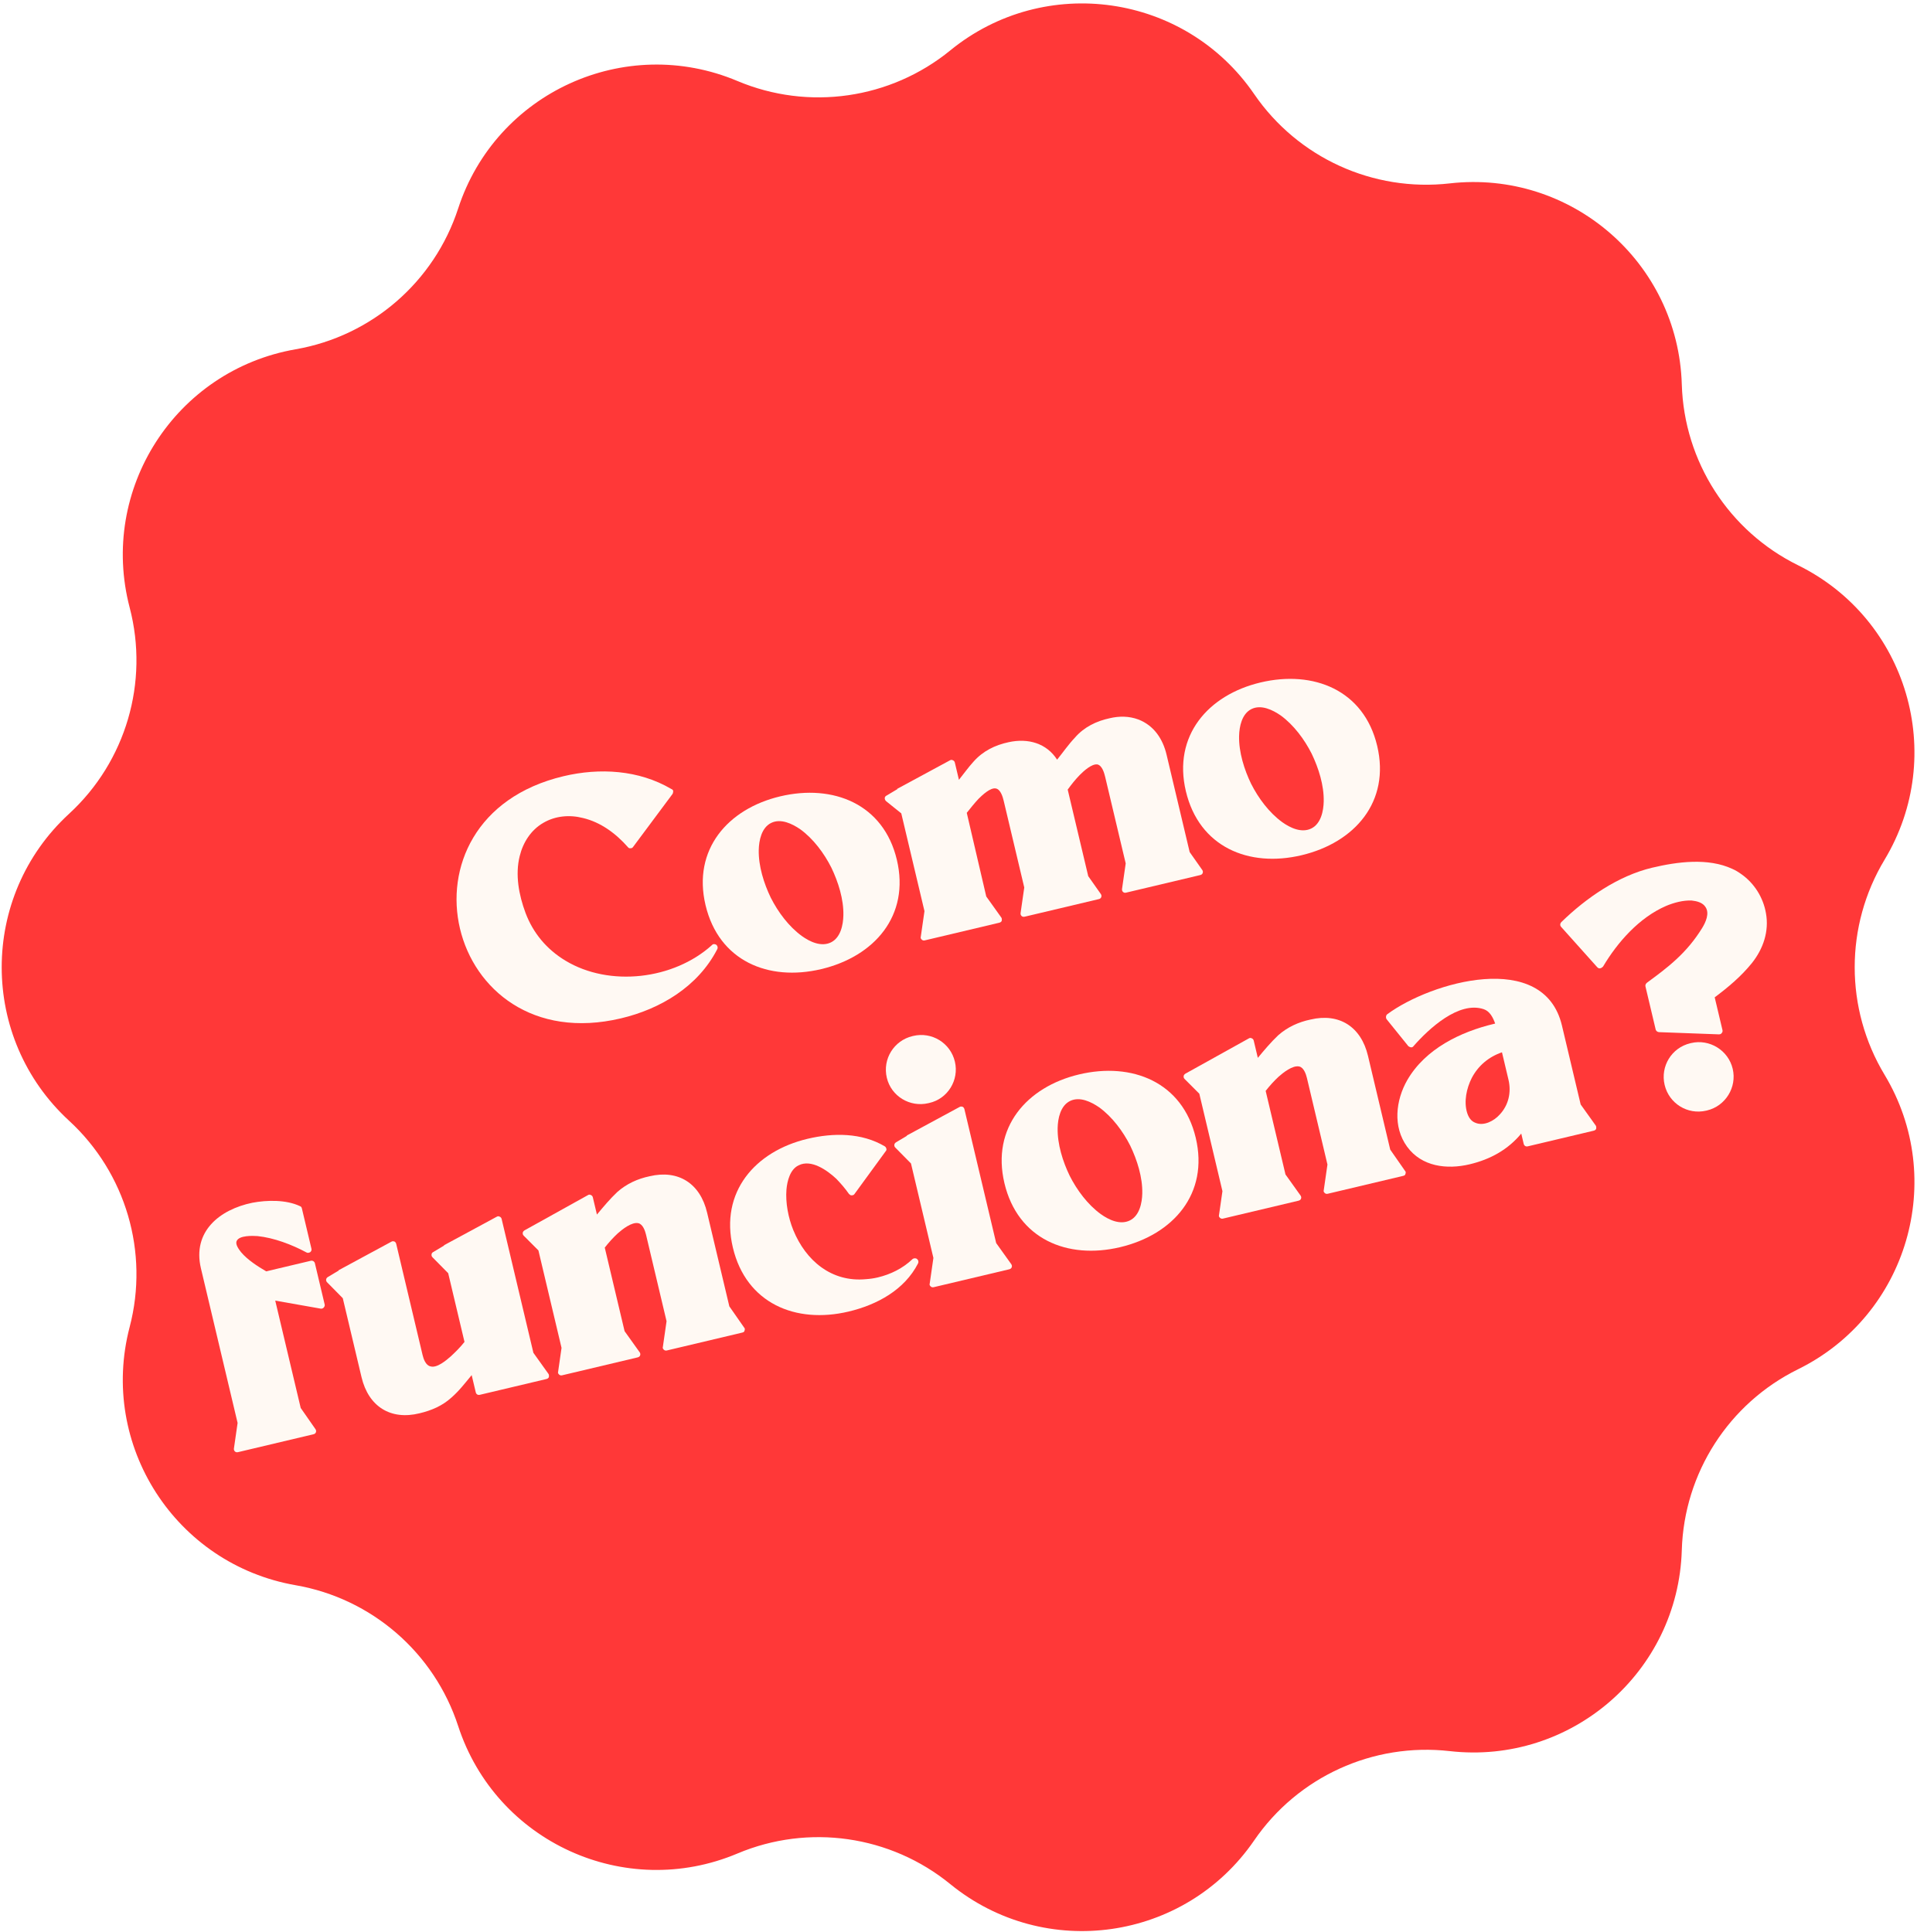
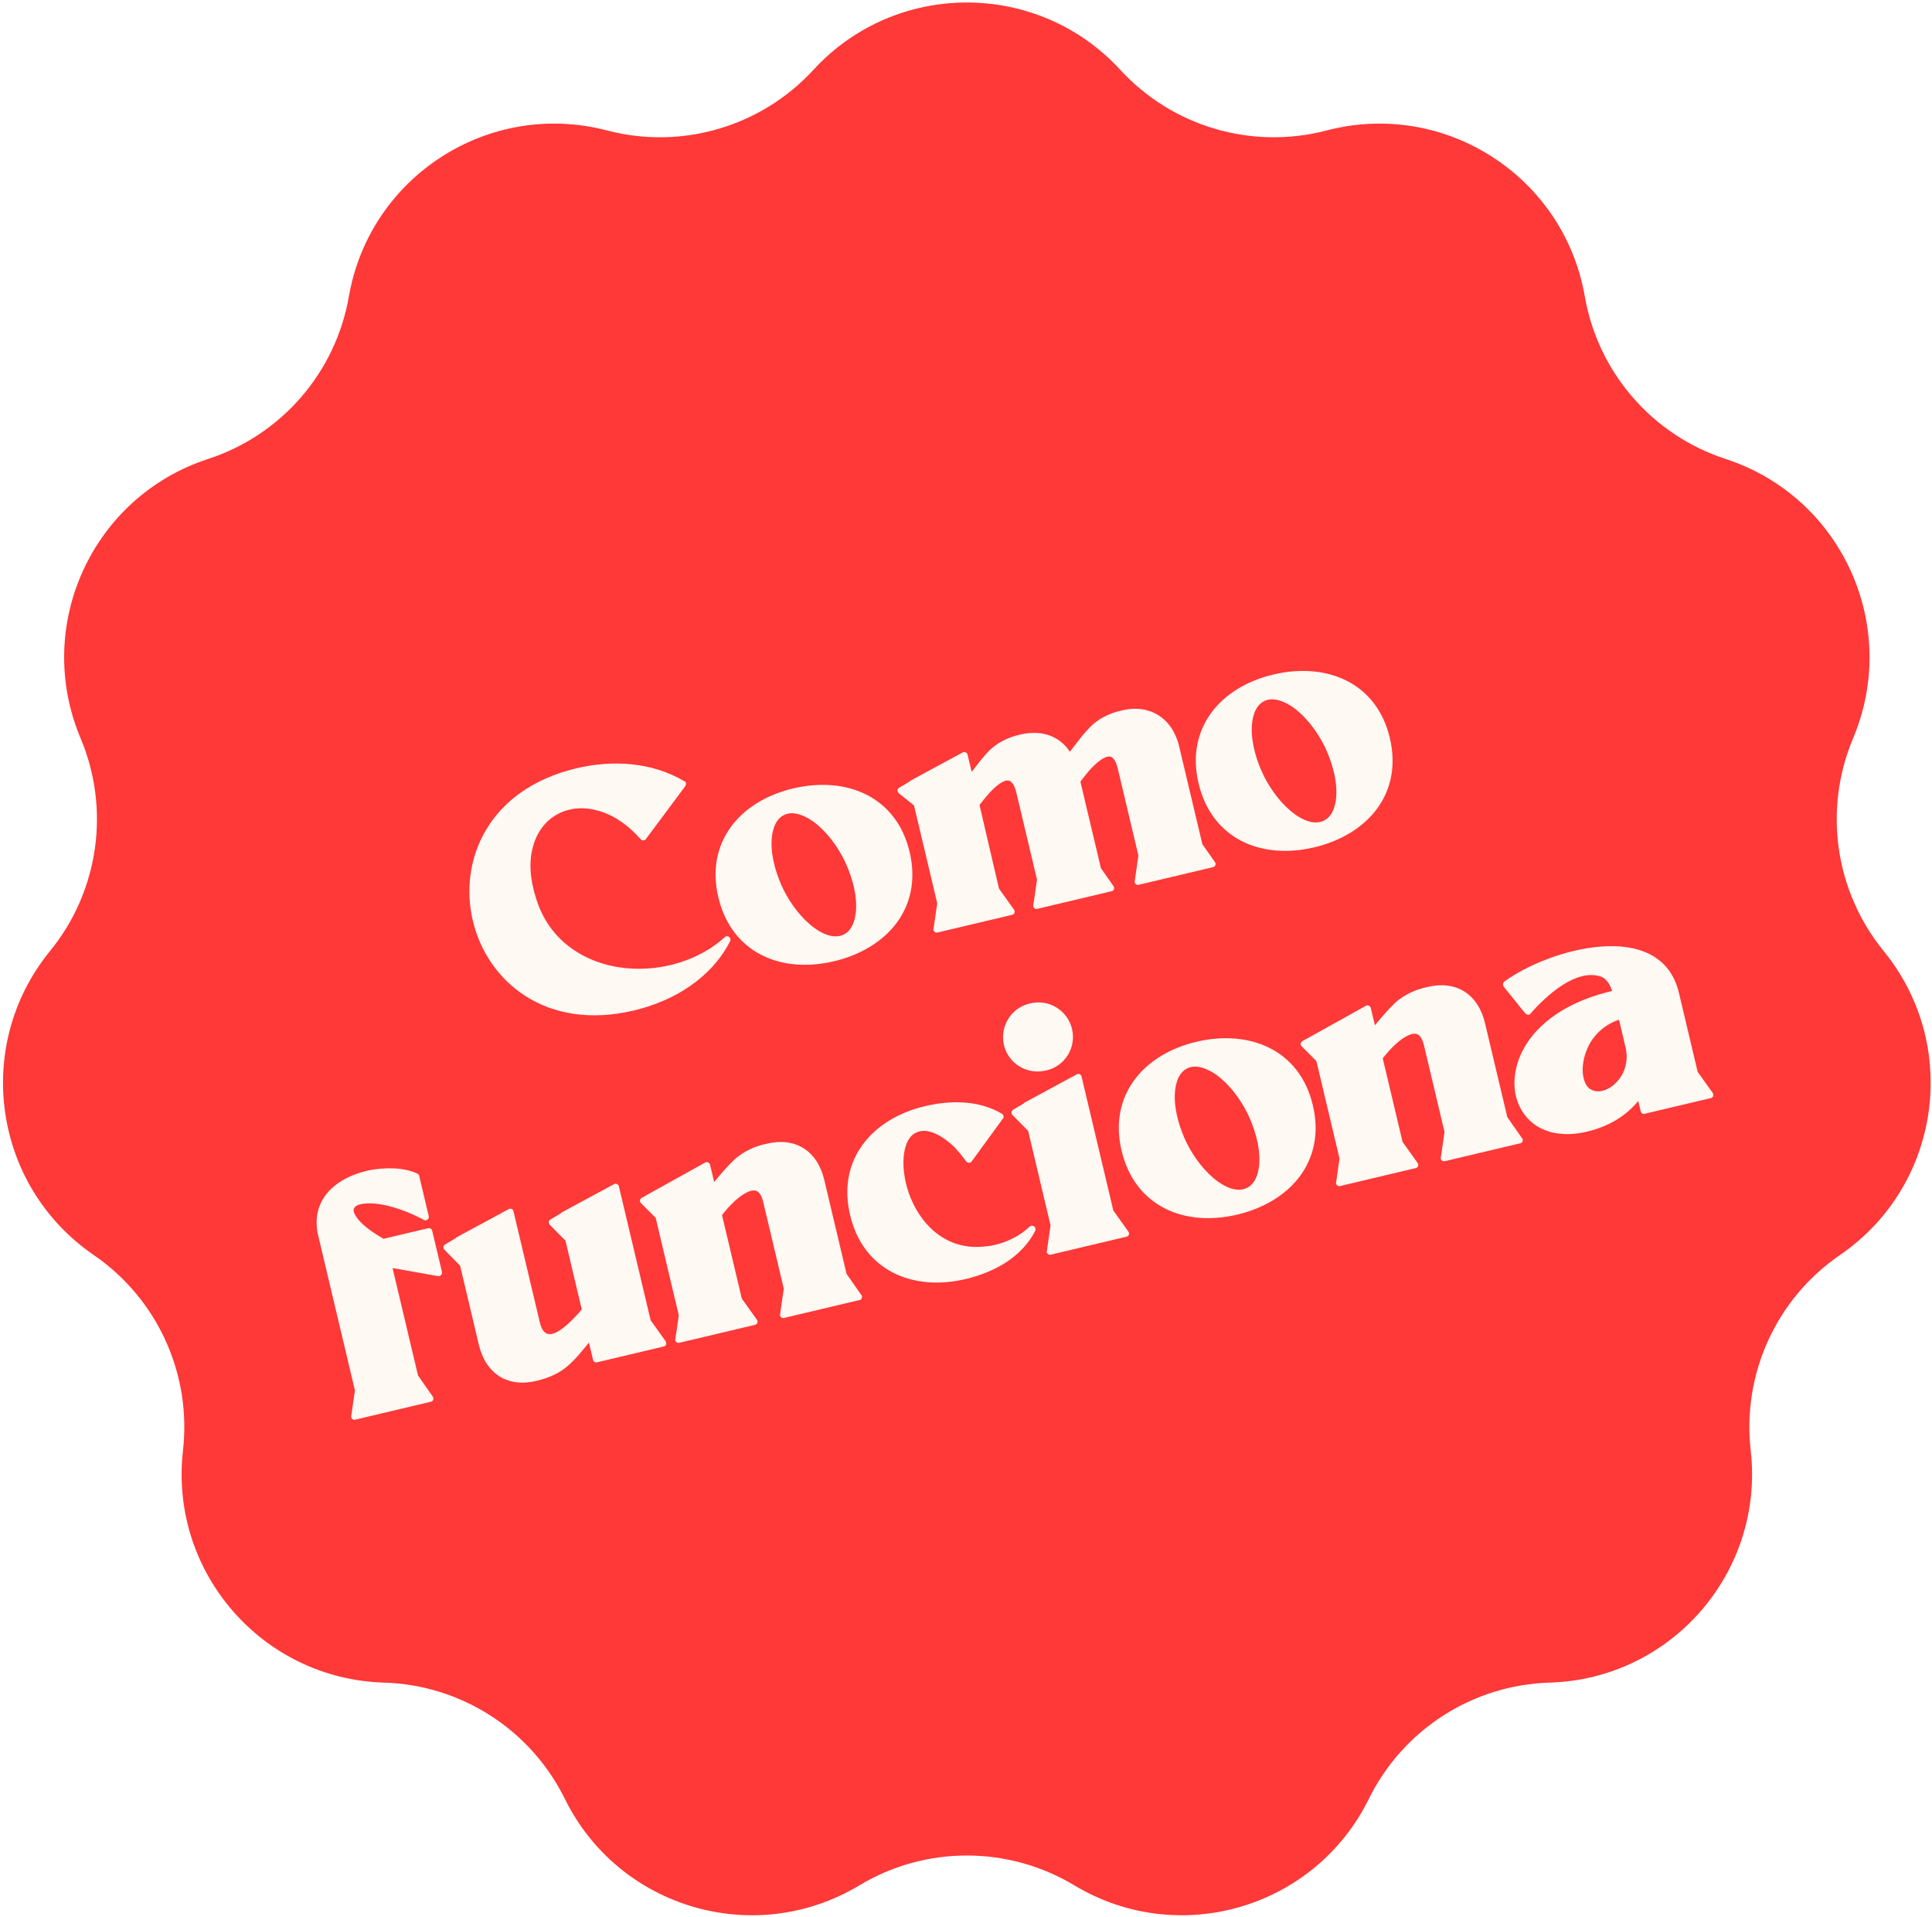
- <svg xmlns="http://www.w3.org/2000/svg" viewBox="0 0 474 478" fill="none">
-   <path d="M17.086 277.282C-5.136 256.844 -5.136 221.777 17.086 201.339V201.339C31.142 188.413 36.907 168.779 32.071 150.305V150.305C24.426 121.098 43.385 91.597 73.129 86.418V86.418C91.942 83.143 107.406 69.743 113.326 51.587V51.587C122.685 22.884 154.584 8.316 182.406 20.04V20.04C200.003 27.455 220.257 24.543 235.053 12.47V12.47C258.445 -6.617 293.155 -1.626 310.222 23.278V23.278C321.017 39.03 339.631 47.53 358.604 45.373V45.373C388.602 41.963 415.104 64.927 415.998 95.105V95.105C416.563 114.193 427.626 131.407 444.754 139.85V139.85C471.833 153.199 481.713 186.846 466.149 212.716V212.716C456.305 229.079 456.305 249.542 466.149 265.905V265.905C481.713 291.775 471.833 325.422 444.754 338.771V338.771C427.626 347.214 416.563 364.429 415.998 383.516V383.516C415.104 413.694 388.602 436.658 358.604 433.248V433.248C339.631 431.091 321.017 439.591 310.222 455.343V455.343C293.155 480.247 258.445 485.238 235.053 466.151V466.151C220.257 454.078 200.003 451.166 182.406 458.581V458.581C154.584 470.305 122.685 455.737 113.326 427.034V427.034C107.406 408.879 91.942 395.478 73.129 392.203V392.203C43.385 387.024 24.426 357.523 32.071 328.316V328.316C36.907 309.842 31.142 290.209 17.086 277.282V277.282Z" fill="#FF3838" />
-   <path d="M177.187 233.753C176.782 233.503 176.354 233.518 176.085 233.841C166.63 242.386 150.756 244.251 139.874 237.681C135.242 234.895 131.868 230.861 129.993 225.867C128.335 221.425 127.398 216.381 128.554 211.791C129.39 208.398 131.342 205.345 134.378 203.589C137.333 201.852 140.882 201.529 144.193 202.384C148.582 203.415 152.357 206.232 155.312 209.588C155.452 209.814 155.736 209.92 155.981 209.861C156.245 209.885 156.471 209.745 156.596 209.543L166.351 196.438C166.476 196.236 166.499 195.971 166.523 195.707C166.465 195.461 166.344 195.317 166.06 195.212C158.029 190.469 148.317 189.924 139.408 192.037C95.763 202.388 109.972 262.298 153.617 251.947C163.425 249.621 172.64 244.068 177.376 234.916C177.626 234.512 177.509 234.021 177.187 233.753Z" fill="#FFF9F3" />
-   <path d="M203.134 239.771C216.293 236.65 225.115 226.529 221.839 212.716C218.563 198.904 206.073 193.924 192.996 197.025C180 200.107 171.259 210.209 174.516 223.94C177.792 237.753 190.057 242.873 203.134 239.771ZM197.95 205.174C201.181 207.515 203.848 211.113 205.638 214.66C207.347 218.225 208.702 222.48 208.613 226.472C208.564 228.815 207.935 231.985 205.537 233.158C203.139 234.331 200.322 233.014 198.343 231.584C195.111 229.242 192.445 225.645 190.655 222.098C188.965 218.614 187.591 214.278 187.68 210.286C187.729 207.943 188.358 204.772 190.756 203.599C193.154 202.426 195.99 203.826 197.95 205.174Z" fill="#FFF9F3" />
-   <path d="M252.442 225.919C252.418 226.183 252.476 226.429 252.698 226.635C252.919 226.841 253.184 226.865 253.511 226.788L271.819 222.445C272.064 222.387 272.29 222.247 272.395 221.963C272.501 221.679 272.443 221.434 272.303 221.208L269.178 216.77L264.099 195.356C265.011 194.104 266.004 192.832 267.118 191.704C268.026 190.799 270.004 188.948 271.428 189.128C272.607 189.367 273.134 191.227 273.367 192.208L278.446 213.622L277.534 219.968C277.51 220.232 277.568 220.478 277.79 220.684C278.011 220.89 278.276 220.914 278.521 220.856L296.829 216.514C297.156 216.436 297.382 216.296 297.487 216.012C297.593 215.728 297.535 215.483 297.395 215.257L294.27 210.819L288.552 186.708C287.641 182.866 285.461 179.498 281.567 178.004C279.295 177.162 276.871 177.133 274.501 177.695C271.212 178.388 268.117 179.899 265.885 182.501C264.296 184.172 262.948 186.132 261.479 187.948C258.88 183.903 254.332 182.564 249.49 183.626C246.12 184.339 243.107 185.831 240.793 188.452C239.492 189.883 238.393 191.438 237.194 192.931L236.186 188.681C236.127 188.436 235.988 188.21 235.704 188.105C235.501 187.98 235.237 187.957 235.011 188.096L221.926 195.171C221.946 195.253 221.946 195.253 221.946 195.253L219.298 196.83C218.991 196.989 218.866 197.192 218.843 197.456C218.838 197.802 218.978 198.028 219.2 198.235L222.933 201.234L228.671 225.427L227.758 231.773C227.653 232.057 227.793 232.283 228.015 232.489C228.236 232.696 228.501 232.719 228.746 232.661L247.136 228.3C247.463 228.222 247.689 228.082 247.794 227.798C247.817 227.534 247.841 227.269 247.701 227.043L243.955 221.802C242.326 214.937 240.78 208.052 239.132 201.104C240.063 199.934 240.994 198.764 242.026 197.656C242.934 196.75 244.974 194.798 246.336 195.079C247.515 195.318 248.043 197.178 248.275 198.159L253.354 219.573L252.442 225.919Z" fill="#FFF9F3" />
-   <path d="M321.946 211.593C335.105 208.472 343.928 198.351 340.652 184.538C337.376 170.725 324.886 165.745 311.808 168.847C298.813 171.929 290.072 182.03 293.329 195.762C296.605 209.574 308.869 214.694 321.946 211.593ZM316.763 176.995C319.994 179.337 322.66 182.935 324.451 186.481C326.16 190.047 327.514 194.301 327.425 198.294C327.376 200.636 326.747 203.807 324.349 204.98C321.951 206.153 319.135 204.835 317.156 203.405C313.924 201.064 311.258 197.466 309.467 193.92C307.778 190.435 306.404 186.099 306.493 182.107C306.542 179.765 307.171 176.594 309.569 175.421C311.967 174.248 314.803 175.647 316.763 176.995Z" fill="#FFF9F3" />
-   <path d="M59.629 309.806C59.127 309.148 58.144 307.913 58.541 307.042C59.15 305.603 62.551 305.746 63.691 305.821C67.76 306.237 72.222 307.941 75.785 309.859C76.088 310.046 76.415 309.968 76.723 309.809C77.011 309.568 77.116 309.284 77.039 308.957L74.674 298.986C74.596 298.659 74.476 298.515 74.192 298.41C70.788 296.799 66.061 296.885 62.425 297.574C54.276 299.248 47.547 304.729 49.699 313.801L58.77 352.052L57.858 358.398C57.835 358.662 57.893 358.908 58.114 359.114C58.336 359.321 58.601 359.344 58.928 359.267L77.563 354.847C77.808 354.789 78.034 354.649 78.139 354.365C78.244 354.081 78.186 353.836 78.046 353.61L74.382 348.35L68.082 321.787L79.345 323.777C79.609 323.801 79.855 323.742 80.061 323.521C80.267 323.299 80.373 323.015 80.315 322.77L77.892 312.553C77.775 312.063 77.289 311.833 76.88 311.93L65.847 314.547C63.742 313.319 61.195 311.679 59.629 309.806Z" fill="#FFF9F3" />
-   <path d="M104.061 333.282L101.056 320.613L98.013 307.781C97.954 307.536 97.814 307.31 97.612 307.186C97.328 307.08 97.064 307.057 96.838 307.197L83.753 314.271C83.773 314.353 83.773 314.353 83.773 314.353L81.125 315.93C80.9 316.07 80.693 316.292 80.669 316.557C80.646 316.821 80.704 317.066 80.926 317.273L84.79 321.191L89.423 340.725C91.148 347.999 96.628 351.448 103.801 349.66C106.743 348.962 109.406 347.813 111.61 345.822C113.546 344.155 115.057 342.156 116.67 340.22L117.678 344.47C117.794 344.96 118.199 345.209 118.689 345.093L135.117 341.197C135.444 341.119 135.67 340.979 135.775 340.695C135.799 340.431 135.822 340.166 135.683 339.94L131.936 334.7L124.085 301.598C124.027 301.353 123.887 301.127 123.603 301.022C123.401 300.897 123.137 300.873 122.911 301.013L109.826 308.088C109.845 308.169 109.845 308.169 109.845 308.169L107.198 309.747C106.89 309.906 106.766 310.108 106.742 310.373C106.719 310.637 106.777 310.883 106.998 311.089L110.863 315.007L114.895 332.007C113.901 333.279 112.643 334.527 111.51 335.573C110.439 336.517 108.072 338.547 106.488 338.059C105.309 337.82 104.758 336.224 104.526 335.244L104.061 333.282Z" fill="#FFF9F3" />
-   <path d="M163.962 333.233C163.857 333.517 163.997 333.743 164.218 333.95C164.44 334.156 164.704 334.18 164.95 334.122L183.585 329.702C183.912 329.624 184.137 329.484 184.161 329.22C184.266 328.936 184.29 328.671 184.068 328.465L180.404 323.205L174.898 299.993C173.193 292.8 167.795 289.332 160.684 291.019C157.722 291.635 154.997 292.885 152.711 294.895C150.877 296.625 149.264 298.561 147.652 300.498L146.644 296.248C146.585 296.003 146.446 295.777 146.162 295.671C145.959 295.547 145.695 295.523 145.469 295.663L129.756 304.397C129.53 304.537 129.324 304.758 129.3 305.023C129.277 305.287 129.335 305.533 129.557 305.739L133.18 309.369L138.898 333.48L138.053 339.378C137.947 339.662 138.087 339.888 138.309 340.095C138.531 340.301 138.795 340.325 139.04 340.266L157.675 335.847C158.002 335.769 158.228 335.629 158.334 335.345C158.439 335.061 158.381 334.816 158.241 334.59L154.494 329.349L149.59 308.671C150.583 307.4 151.678 306.19 152.811 305.145C153.882 304.2 156.269 302.253 157.915 302.639C159.012 302.897 159.563 304.493 159.796 305.474L164.874 326.888L163.962 333.233Z" fill="#FFF9F3" />
-   <path d="M219.247 284.208C219.189 283.963 219.049 283.737 218.847 283.613C213.122 280.222 206.133 280.239 199.758 281.751C186.762 284.834 178.022 294.935 181.278 308.666C184.554 322.479 196.819 327.599 209.896 324.498C216.925 322.831 223.734 319.144 227.094 312.563C227.262 312.178 227.165 311.769 226.842 311.5C226.519 311.232 226.009 311.266 225.721 311.507C223.33 313.801 220.317 315.292 217.129 316.048C216.148 316.281 215.23 316.413 214.21 316.482C205.684 317.295 199.311 311.9 196.224 304.345C194.978 301.273 194.269 297.557 194.533 294.3C194.721 292.183 195.428 289.339 197.518 288.326C200.676 286.714 204.634 289.573 206.851 291.638C207.997 292.833 209.063 294.048 209.984 295.384C210.205 295.59 210.427 295.796 210.672 295.738C211.018 295.743 211.244 295.603 211.369 295.4L219.056 284.858C219.262 284.636 219.305 284.454 219.247 284.208Z" fill="#FFF9F3" />
-   <path d="M246.408 307.55L238.558 274.449C238.5 274.203 238.36 273.978 238.158 273.853C237.874 273.748 237.609 273.724 237.383 273.864L224.299 280.938C224.318 281.02 224.318 281.02 224.318 281.02L221.671 282.598C221.445 282.737 221.238 282.959 221.215 283.224C221.191 283.488 221.249 283.733 221.471 283.94L225.335 287.858L230.879 311.233L229.967 317.579C229.862 317.863 230.002 318.089 230.223 318.295C230.445 318.502 230.709 318.525 230.955 318.467L249.59 314.048C249.917 313.97 250.142 313.83 250.248 313.546C250.353 313.262 250.295 313.017 250.155 312.791L246.408 307.55ZM219.358 266.657C220.443 271.234 225.075 274.02 229.652 272.935L229.734 272.916L229.816 272.896C234.412 271.892 237.28 267.241 236.195 262.664C235.09 258.005 230.458 255.219 225.881 256.304L225.799 256.324L225.717 256.343C221.14 257.429 218.253 261.998 219.358 266.657Z" fill="#FFF9F3" />
-   <path d="M277.067 308.567C290.226 305.446 299.048 295.325 295.772 281.512C292.496 267.699 280.006 262.719 266.929 265.821C253.933 268.903 245.192 279.005 248.449 292.736C251.725 306.548 263.99 311.668 277.067 308.567ZM271.883 273.969C275.114 276.311 277.781 279.909 279.571 283.455C281.28 287.021 282.635 291.275 282.546 295.268C282.497 297.61 281.868 300.781 279.47 301.954C277.072 303.127 274.255 301.809 272.276 300.379C269.045 298.038 266.378 294.44 264.588 290.894C262.898 287.41 261.524 283.074 261.613 279.081C261.662 276.739 262.291 273.568 264.689 272.395C267.087 271.222 269.923 272.621 271.883 273.969Z" fill="#FFF9F3" />
-   <path d="M327.437 294.462C327.332 294.746 327.472 294.972 327.693 295.179C327.915 295.385 328.18 295.409 328.425 295.35L347.06 290.931C347.387 290.853 347.613 290.713 347.636 290.449C347.742 290.165 347.765 289.9 347.543 289.694L343.879 284.434L338.374 261.221C336.668 254.029 331.27 250.561 324.159 252.248C321.197 252.864 318.472 254.114 316.186 256.124C314.352 257.854 312.739 259.79 311.127 261.727L310.119 257.477C310.061 257.231 309.921 257.006 309.637 256.9C309.434 256.776 309.17 256.752 308.944 256.892L293.231 265.626C293.006 265.766 292.799 265.987 292.776 266.252C292.752 266.516 292.81 266.762 293.032 266.968L296.655 270.598L302.374 294.709L301.528 300.607C301.423 300.891 301.562 301.117 301.784 301.323C302.006 301.53 302.27 301.553 302.516 301.495L321.151 297.076C321.478 296.998 321.703 296.858 321.809 296.574C321.914 296.29 321.856 296.045 321.716 295.819L317.969 290.578L313.065 269.9C314.059 268.628 315.153 267.419 316.286 266.374C317.357 265.429 319.744 263.482 321.39 263.868C322.487 264.126 323.038 265.722 323.271 266.703L328.349 288.117L327.437 294.462Z" fill="#FFF9F3" />
-   <path d="M390.984 273.262L386.351 253.728C381.873 234.847 353.923 242.944 343.129 250.943C342.985 251.063 342.861 251.265 342.837 251.53C342.813 251.794 342.852 251.958 342.992 252.184L348.372 258.85C348.574 258.975 348.776 259.1 349.041 259.123C349.305 259.147 349.531 259.007 349.656 258.805C353.395 254.551 360.814 247.612 367.003 249.683C368.505 250.19 369.301 251.728 369.833 253.242C369.751 253.262 369.669 253.281 369.588 253.301C361.251 255.278 352.581 259.492 348.108 267.201C345.235 272.198 344.463 278.77 348.05 283.703C351.638 288.637 357.863 289.405 363.502 288.067C368.652 286.846 373 284.433 376.288 280.459L376.889 282.993C377.005 283.483 377.41 283.733 377.9 283.617L394.165 279.759C394.492 279.682 394.718 279.542 394.823 279.258C394.846 278.993 394.87 278.729 394.73 278.503L390.984 273.262ZM373.128 267.137C373.865 270.243 373.154 273.433 370.945 275.77C369.582 277.302 367.059 278.677 364.951 277.796C363.815 277.374 363.236 276.389 362.883 275.264C362.061 272.524 362.752 269.252 364.046 266.701C365.652 263.644 368.246 261.475 371.519 260.353L373.128 267.137Z" fill="#FFF9F3" />
-   <path d="M418.275 258.07L418.111 258.109C413.452 259.214 410.666 263.846 411.752 268.423C412.837 273 417.407 275.887 422.065 274.782L422.147 274.763L422.229 274.743C426.806 273.658 429.674 269.006 428.588 264.429C427.503 259.852 422.852 256.984 418.275 258.07ZM430.72 216.27C429.993 215.751 429.285 215.315 428.515 214.98C422.498 212.177 414.886 213.205 408.674 214.678C400.256 216.675 392.324 222.182 386.222 228.118C385.871 228.46 385.824 228.99 386.166 229.34L395.092 239.309C395.313 239.516 395.515 239.641 395.842 239.563C396.087 239.505 396.313 239.365 396.52 239.143C400.097 233.115 405.469 227.007 412.125 224.133C414.009 223.341 416.36 222.697 418.457 222.804C419.698 222.941 421.161 223.285 421.861 224.414C422.922 225.975 421.896 228.204 421.023 229.62C419.215 232.552 417.065 235.134 414.51 237.466C412.244 239.558 409.818 241.342 407.392 243.126C407.104 243.367 406.917 243.67 407.014 244.079L409.534 254.704C409.631 255.113 410.035 255.362 410.382 255.366L425.187 255.912C425.534 255.917 425.759 255.777 425.884 255.575C426.091 255.353 426.114 255.088 426.056 254.843L424.137 246.752C427.509 244.225 430.679 241.574 433.347 238.265C436.14 234.754 437.619 230.432 436.817 225.96C436.151 222.061 433.933 218.529 430.72 216.27Z" fill="#FFF9F3" />
+ <svg xmlns="http://www.w3.org/2000/svg" width="478" height="474" viewBox="0 0 478 474" fill="none">
+   <path d="M201.237 17.286C221.674 -4.936 256.742 -4.936 277.179 17.286V17.286C290.106 31.342 309.74 37.106 328.214 32.271V32.271C357.421 24.626 386.921 43.585 392.1 73.329V73.329C395.376 92.142 408.776 107.606 426.932 113.526V113.526C455.635 122.885 470.203 154.784 458.479 182.606V182.606C451.064 200.203 453.976 220.457 466.049 235.253V235.253C485.136 258.645 480.145 293.355 455.241 310.422V310.422C439.489 321.217 430.988 339.831 433.146 358.804V358.804C436.556 388.802 413.592 415.304 383.414 416.198V416.198C364.326 416.763 347.112 427.826 338.669 444.954V444.954C325.32 472.033 291.673 481.913 265.803 466.349V466.349C249.439 456.505 228.977 456.505 212.614 466.349V466.349C186.744 481.913 153.097 472.033 139.748 444.954V444.954C131.304 427.826 114.09 416.763 95.003 416.198V416.198C64.825 415.304 41.861 388.802 45.271 358.804V358.804C47.428 339.831 38.928 321.217 23.175 310.422V310.422C-1.729 293.355 -6.719 258.645 12.368 235.253V235.253C24.441 220.457 27.353 200.203 19.937 182.606V182.606C8.214 154.784 22.781 122.885 51.485 113.526V113.526C69.64 107.606 83.04 92.142 86.316 73.329V73.329C91.495 43.585 120.996 24.626 150.203 32.271V32.271C168.677 37.106 188.31 31.342 201.237 17.286V17.286Z" fill="#FF3838" />
+   <path d="M180.395 231.753C179.991 231.503 179.563 231.518 179.294 231.841C169.838 240.386 153.964 242.251 143.083 235.681C138.451 232.895 135.076 228.861 133.201 223.867C131.544 219.425 130.606 214.381 131.762 209.791C132.598 206.398 134.55 203.345 137.587 201.589C140.542 199.852 144.091 199.529 147.402 200.384C151.79 201.415 155.566 204.232 158.52 207.588C158.66 207.814 158.944 207.92 159.189 207.861C159.454 207.885 159.68 207.745 159.804 207.543L169.56 194.438C169.684 194.236 169.708 193.971 169.731 193.707C169.673 193.461 169.553 193.317 169.269 193.212C161.238 188.469 151.526 187.924 142.617 190.037C98.971 200.388 113.18 260.298 156.825 249.947C166.633 247.621 175.849 242.068 180.585 232.916C180.834 232.512 180.718 232.021 180.395 231.753ZM206.342 237.771C219.501 234.65 228.324 224.529 225.048 210.717C221.772 196.904 209.281 191.924 196.204 195.025C183.209 198.107 174.468 208.209 177.725 221.94C181 235.753 193.265 240.873 206.342 237.771ZM201.158 203.174C204.39 205.515 207.056 209.113 208.847 212.66C210.556 216.225 211.91 220.48 211.821 224.472C211.772 226.815 211.143 229.985 208.745 231.158C206.347 232.331 203.531 231.014 201.552 229.584C198.32 227.242 195.654 223.645 193.863 220.098C192.173 216.614 190.8 212.278 190.889 208.286C190.938 205.943 191.567 202.772 193.965 201.599C196.363 200.426 199.198 201.826 201.158 203.174ZM255.65 223.919C255.627 224.183 255.685 224.429 255.906 224.635C256.128 224.842 256.393 224.865 256.719 224.788L275.028 220.445C275.273 220.387 275.499 220.247 275.604 219.963C275.709 219.679 275.651 219.434 275.511 219.208L272.387 214.77L267.308 193.356C268.219 192.104 269.213 190.832 270.327 189.705C271.234 188.799 273.213 186.948 274.637 187.128C275.815 187.367 276.343 189.227 276.576 190.208L281.654 211.622L280.742 217.968C280.719 218.232 280.777 218.478 280.998 218.684C281.22 218.89 281.484 218.914 281.73 218.856L300.038 214.514C300.365 214.436 300.591 214.296 300.696 214.012C300.801 213.728 300.743 213.483 300.603 213.257L297.479 208.819L291.76 184.708C290.849 180.866 288.669 177.498 284.775 176.005C282.503 175.162 280.079 175.133 277.709 175.695C274.42 176.388 271.325 177.899 269.094 180.501C267.504 182.173 266.156 184.133 264.688 185.948C262.088 181.903 257.54 180.564 252.699 181.626C249.328 182.339 246.315 183.831 244.002 186.452C242.701 187.883 241.602 189.438 240.402 190.931L239.394 186.681C239.336 186.436 239.196 186.21 238.912 186.105C238.71 185.98 238.445 185.957 238.22 186.096L225.135 193.171C225.154 193.253 225.154 193.253 225.154 193.253L222.507 194.83C222.199 194.989 222.075 195.192 222.051 195.456C222.047 195.802 222.187 196.028 222.408 196.235L226.141 199.234L231.879 223.427L230.967 229.773C230.862 230.057 231.001 230.283 231.223 230.489C231.445 230.696 231.709 230.719 231.954 230.661L250.344 226.3C250.671 226.222 250.897 226.082 251.002 225.798C251.026 225.534 251.05 225.269 250.91 225.043L247.163 219.802C245.535 212.937 243.988 206.052 242.341 199.105C243.272 197.934 244.203 196.764 245.235 195.656C246.142 194.75 248.183 192.798 249.545 193.079C250.723 193.318 251.251 195.178 251.484 196.159L256.562 217.573L255.65 223.919ZM325.155 209.593C338.314 206.472 347.136 196.351 343.86 182.538C340.584 168.725 328.094 163.745 315.017 166.847C302.021 169.929 293.281 180.03 296.537 193.762C299.813 207.574 312.078 212.694 325.155 209.593ZM319.971 174.995C323.203 177.337 325.869 180.935 327.66 184.481C329.369 188.047 330.723 192.301 330.634 196.294C330.585 198.636 329.956 201.807 327.558 202.98C325.16 204.153 322.344 202.835 320.364 201.405C317.133 199.064 314.466 195.466 312.676 191.92C310.986 188.435 309.612 184.099 309.701 180.107C309.75 177.765 310.379 174.594 312.778 173.421C315.176 172.248 318.011 173.647 319.971 174.995ZM88.669 301.679C88.168 301.021 87.184 299.787 87.582 298.916C88.19 297.476 91.591 297.619 92.731 297.694C96.801 298.11 101.263 299.815 104.825 301.732C105.129 301.919 105.456 301.842 105.763 301.683C106.051 301.442 106.157 301.158 106.079 300.831L103.714 290.859C103.637 290.532 103.516 290.388 103.232 290.283C99.829 288.673 95.101 288.758 91.466 289.448C83.316 291.122 76.588 296.602 78.739 305.675L87.811 343.926L86.899 350.271C86.875 350.536 86.933 350.781 87.155 350.988C87.377 351.194 87.641 351.218 87.968 351.14L106.603 346.72C106.848 346.662 107.074 346.522 107.18 346.238C107.285 345.954 107.227 345.709 107.087 345.483L103.422 340.223L97.122 313.66L108.385 315.651C108.65 315.674 108.895 315.616 109.102 315.394C109.308 315.173 109.413 314.889 109.355 314.644L106.932 304.427C106.816 303.937 106.33 303.707 105.921 303.803L94.887 306.42C92.783 305.193 90.236 303.552 88.669 301.679ZM133.101 325.156L130.096 312.487L127.053 299.655C126.995 299.41 126.855 299.184 126.653 299.059C126.369 298.954 126.104 298.93 125.878 299.07L112.794 306.145C112.813 306.226 112.813 306.226 112.813 306.226L110.166 307.804C109.94 307.944 109.734 308.165 109.71 308.43C109.686 308.695 109.745 308.94 109.966 309.146L113.831 313.064L118.464 332.598C120.189 339.873 125.668 343.321 132.842 341.534C135.784 340.836 138.447 339.686 140.651 337.696C142.586 336.028 144.098 334.029 145.71 332.093L146.718 336.343C146.835 336.834 147.239 337.083 147.729 336.967L164.158 333.07C164.485 332.993 164.711 332.853 164.816 332.569C164.839 332.304 164.863 332.04 164.723 331.814L160.977 326.573L153.126 293.471C153.068 293.226 152.928 293 152.644 292.895C152.442 292.77 152.177 292.747 151.951 292.887L138.867 299.961C138.886 300.043 138.886 300.043 138.886 300.043L136.239 301.62C135.931 301.78 135.806 301.982 135.783 302.246C135.759 302.511 135.817 302.756 136.039 302.963L139.903 306.881L143.935 323.881C142.942 325.153 141.684 326.401 140.551 327.446C139.48 328.391 137.112 330.42 135.529 329.932C134.35 329.694 133.799 328.098 133.566 327.117L133.101 325.156ZM193.003 325.107C192.897 325.391 193.037 325.617 193.259 325.823C193.48 326.03 193.745 326.053 193.99 325.995L212.625 321.575C212.952 321.498 213.178 321.358 213.202 321.093C213.307 320.809 213.331 320.545 213.109 320.338L209.444 315.078L203.939 291.866C202.233 284.674 196.835 281.206 189.724 282.892C186.763 283.508 184.038 284.759 181.752 286.769C179.917 288.499 178.305 290.435 176.692 292.371L175.684 288.121C175.626 287.876 175.486 287.65 175.202 287.545C175 287.42 174.735 287.397 174.509 287.537L158.797 296.27C158.571 296.41 158.365 296.632 158.341 296.896C158.317 297.161 158.376 297.406 158.597 297.612L162.221 301.242L167.939 325.353L167.093 331.252C166.988 331.536 167.128 331.762 167.35 331.968C167.571 332.174 167.836 332.198 168.081 332.14L186.716 327.72C187.043 327.643 187.269 327.503 187.374 327.219C187.479 326.935 187.421 326.69 187.281 326.464L183.535 321.223L178.631 300.545C179.624 299.273 180.718 298.064 181.852 297.018C182.923 296.073 185.31 294.126 186.955 294.513C188.052 294.771 188.604 296.366 188.836 297.347L193.915 318.761L193.003 325.107ZM248.287 276.082C248.229 275.837 248.089 275.611 247.887 275.486C242.162 272.096 235.174 272.113 228.798 273.625C215.803 276.707 207.062 286.809 210.319 300.54C213.595 314.353 225.859 319.473 238.936 316.371C245.965 314.704 252.774 311.017 256.134 304.436C256.302 304.051 256.205 303.643 255.882 303.374C255.56 303.105 255.05 303.14 254.762 303.381C252.371 305.674 249.357 307.166 246.17 307.922C245.189 308.155 244.271 308.286 243.251 308.355C234.725 309.169 228.352 303.774 225.265 296.218C224.018 293.147 223.31 289.43 223.573 286.173C223.762 284.057 224.469 281.213 226.559 280.199C229.716 278.587 233.675 281.447 235.891 283.511C237.038 284.707 238.103 285.922 239.024 287.257C239.246 287.464 239.467 287.67 239.713 287.612C240.059 287.616 240.285 287.476 240.409 287.274L248.096 276.732C248.303 276.51 248.346 276.327 248.287 276.082ZM275.449 299.424L267.598 266.322C267.54 266.077 267.4 265.851 267.198 265.726C266.914 265.621 266.65 265.598 266.424 265.737L253.339 272.812C253.358 272.894 253.358 272.894 253.358 272.894L250.711 274.471C250.485 274.611 250.279 274.833 250.255 275.097C250.232 275.362 250.29 275.607 250.511 275.813L254.376 279.731L259.92 303.107L259.008 309.453C258.902 309.737 259.042 309.962 259.264 310.169C259.485 310.375 259.75 310.399 259.995 310.341L278.63 305.921C278.957 305.844 279.183 305.704 279.288 305.42C279.394 305.136 279.335 304.891 279.196 304.665L275.449 299.424ZM248.398 258.531C249.484 263.108 254.116 265.894 258.693 264.808L258.774 264.789L258.856 264.77C263.453 263.766 266.321 259.114 265.235 254.537C264.13 249.879 259.498 247.092 254.921 248.178L254.839 248.197L254.758 248.217C250.181 249.302 247.293 253.872 248.398 258.531ZM306.107 300.44C319.266 297.32 328.089 287.198 324.813 273.386C321.537 259.573 309.047 254.593 295.969 257.694C282.974 260.776 274.233 270.878 277.49 284.609C280.766 298.422 293.03 303.542 306.107 300.44ZM300.923 265.843C304.155 268.184 306.821 271.782 308.612 275.329C310.321 278.895 311.675 283.149 311.586 287.141C311.537 289.484 310.908 292.654 308.51 293.827C306.112 295 303.296 293.683 301.317 292.253C298.085 289.911 295.419 286.314 293.628 282.767C291.938 279.283 290.565 274.947 290.654 270.955C290.703 268.612 291.332 265.441 293.73 264.268C296.128 263.095 298.963 264.495 300.923 265.843ZM356.478 286.336C356.372 286.62 356.512 286.846 356.734 287.052C356.956 287.259 357.22 287.282 357.465 287.224L376.1 282.804C376.427 282.727 376.653 282.587 376.677 282.322C376.782 282.038 376.806 281.774 376.584 281.567L372.919 276.307L367.414 253.095C365.708 245.902 360.31 242.435 353.199 244.121C350.238 244.737 347.513 245.988 345.227 247.997C343.393 249.727 341.78 251.664 340.167 253.6L339.159 249.35C339.101 249.105 338.961 248.879 338.677 248.774C338.475 248.649 338.21 248.626 337.985 248.765L322.272 257.499C322.046 257.639 321.84 257.861 321.816 258.125C321.793 258.39 321.851 258.635 322.072 258.841L325.696 262.471L331.414 286.582L330.568 292.481C330.463 292.765 330.603 292.991 330.825 293.197C331.046 293.403 331.311 293.427 331.556 293.369L350.191 288.949C350.518 288.872 350.744 288.732 350.849 288.448C350.954 288.164 350.896 287.919 350.756 287.693L347.01 282.452L342.106 261.774C343.099 260.502 344.194 259.293 345.327 258.247C346.398 257.302 348.785 255.355 350.43 255.742C351.527 255.999 352.079 257.595 352.311 258.576L357.39 279.99L356.478 286.336ZM420.024 265.135L415.391 245.601C410.913 226.721 382.963 234.817 372.17 242.816C372.026 242.937 371.901 243.139 371.878 243.403C371.854 243.668 371.893 243.831 372.033 244.057L377.412 250.724C377.614 250.848 377.817 250.973 378.081 250.997C378.346 251.02 378.572 250.88 378.696 250.678C382.436 246.424 389.855 239.485 396.044 241.557C397.545 242.064 398.342 243.602 398.873 245.116C398.792 245.135 398.71 245.155 398.628 245.174C390.291 247.151 381.622 251.366 377.148 259.074C374.276 264.072 373.504 270.643 377.091 275.577C380.678 280.51 386.903 281.278 392.543 279.941C397.692 278.719 402.041 276.307 405.328 272.333L405.929 274.867C406.046 275.357 406.45 275.606 406.94 275.49L423.205 271.633C423.532 271.555 423.758 271.415 423.863 271.131C423.887 270.867 423.91 270.602 423.771 270.376L420.024 265.135ZM402.169 259.01C402.905 262.116 402.194 265.306 399.986 267.643C398.623 269.175 396.1 270.55 393.992 269.669C392.856 269.248 392.277 268.263 391.924 267.138C391.101 264.398 391.793 261.126 393.087 258.574C394.693 255.517 397.286 253.348 400.56 252.227L402.169 259.01Z" fill="#FFF9F3" />
</svg>
